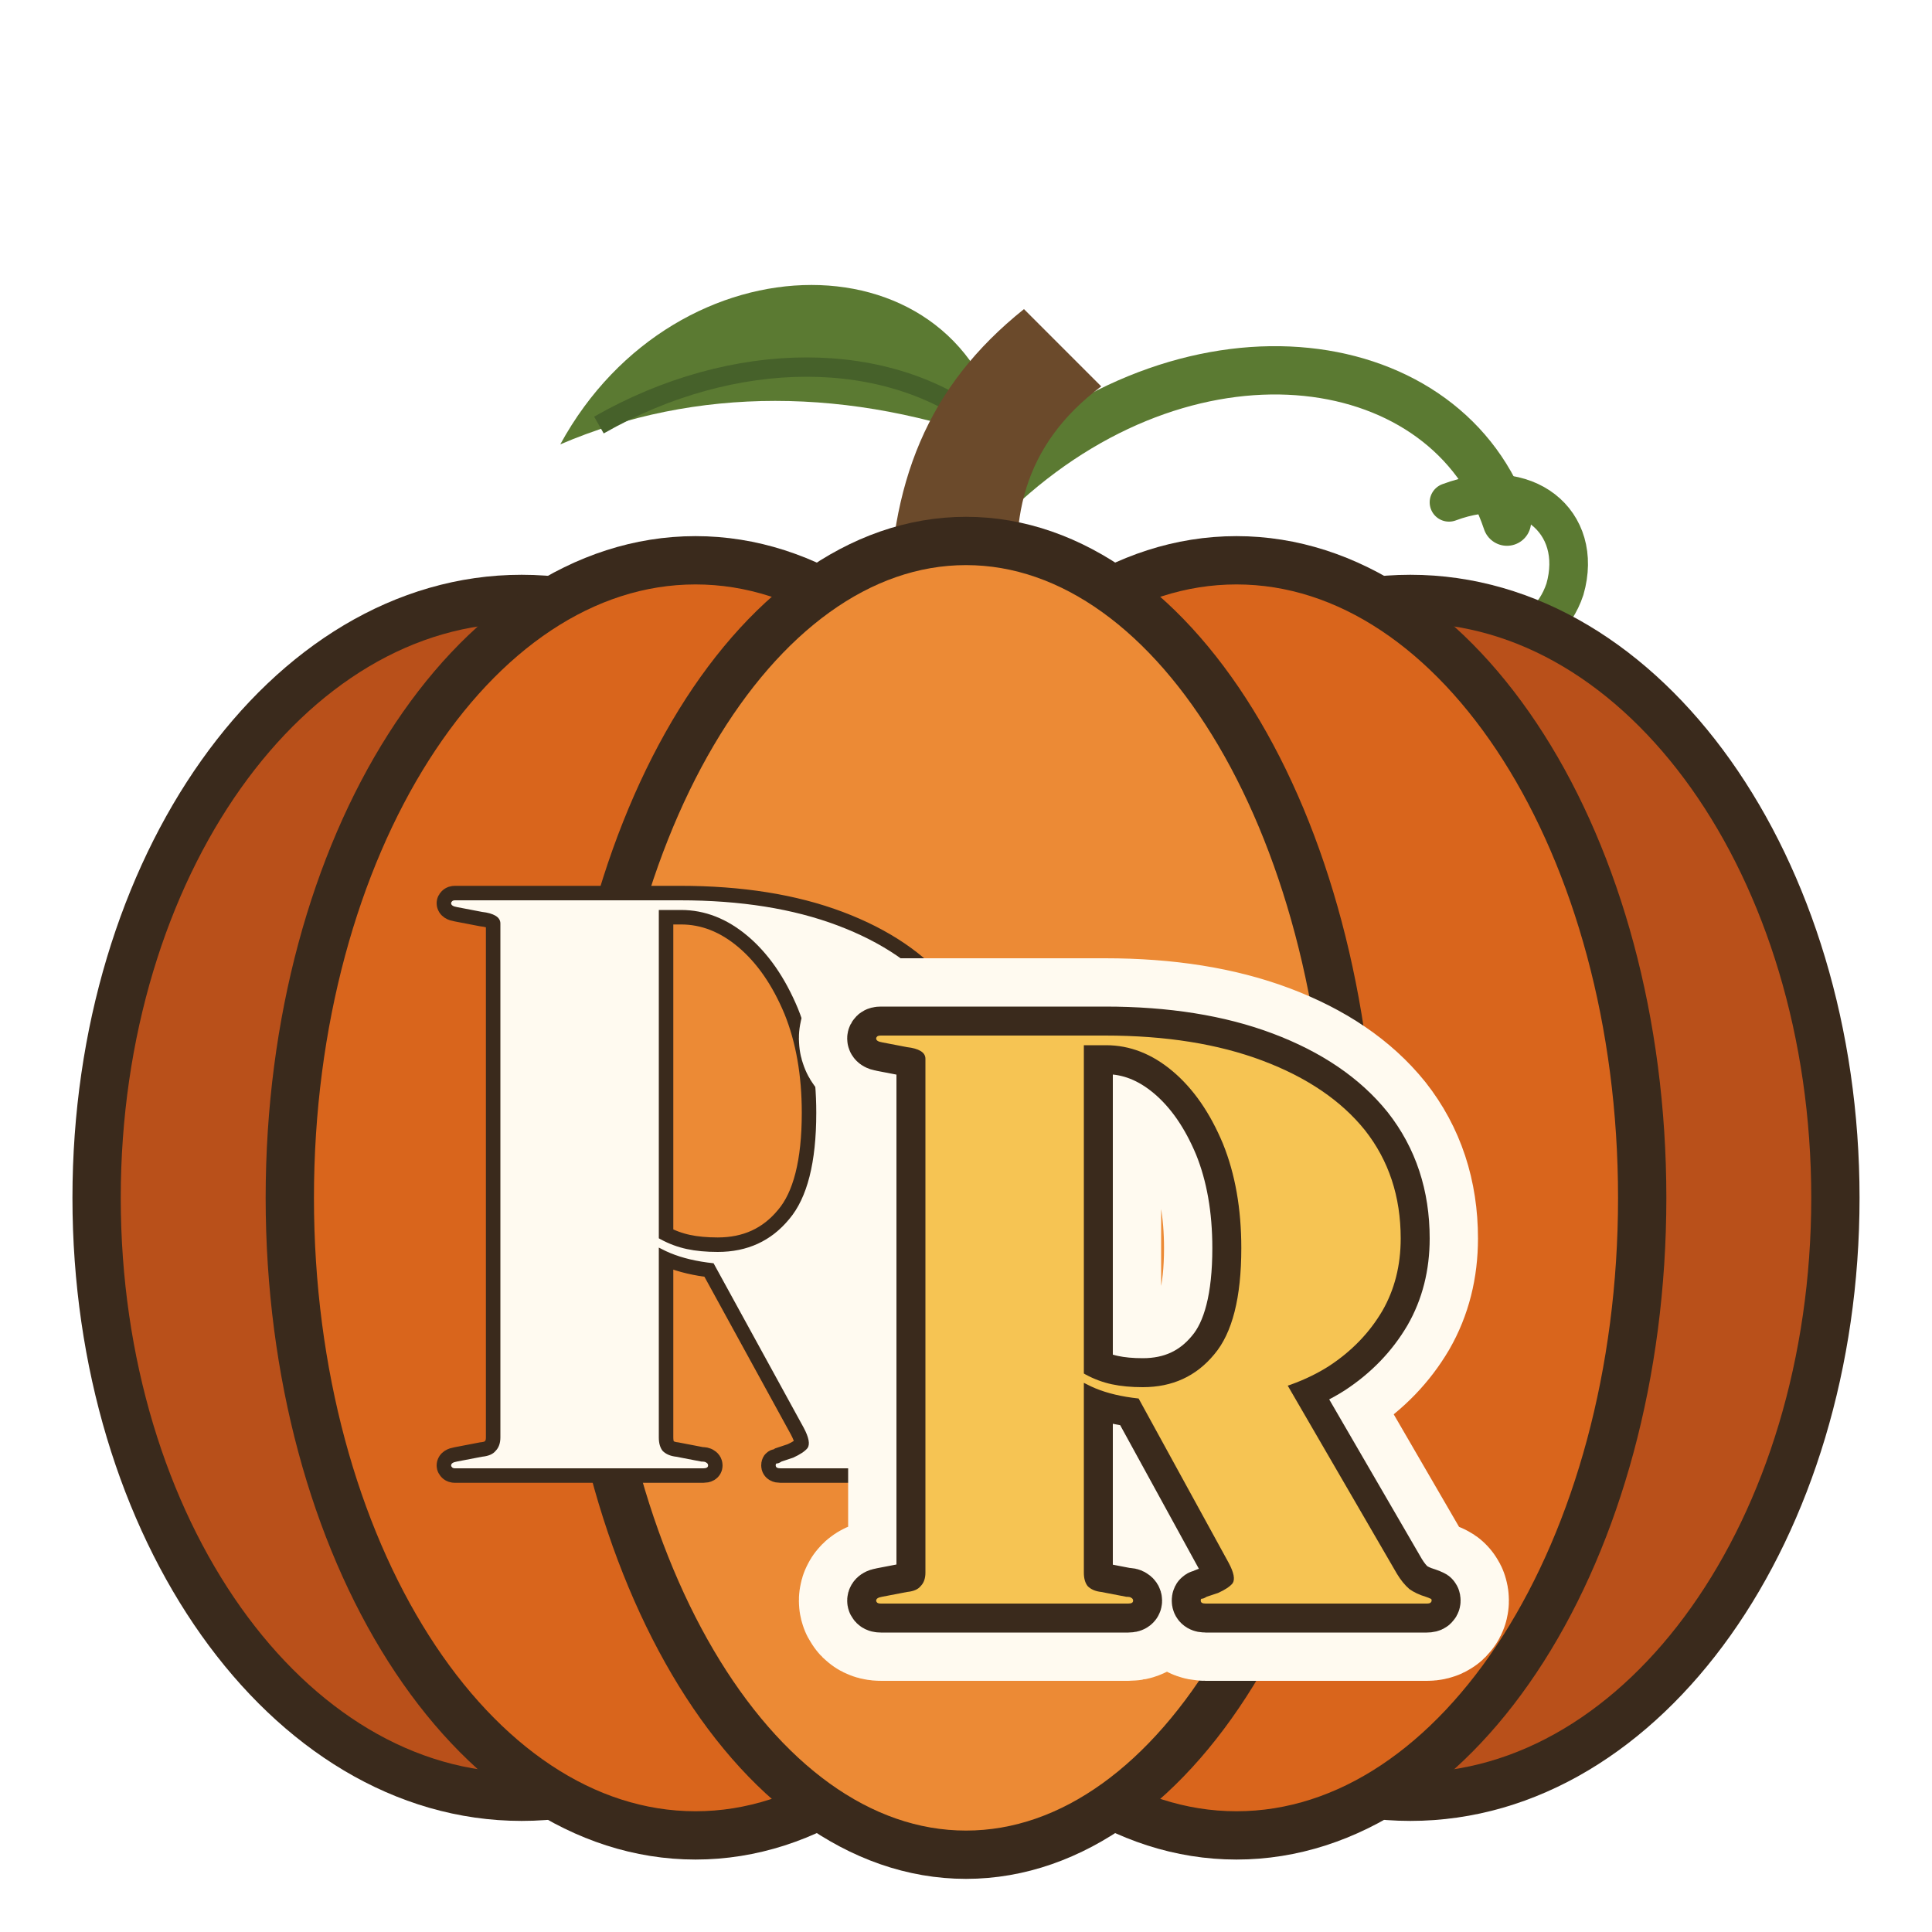
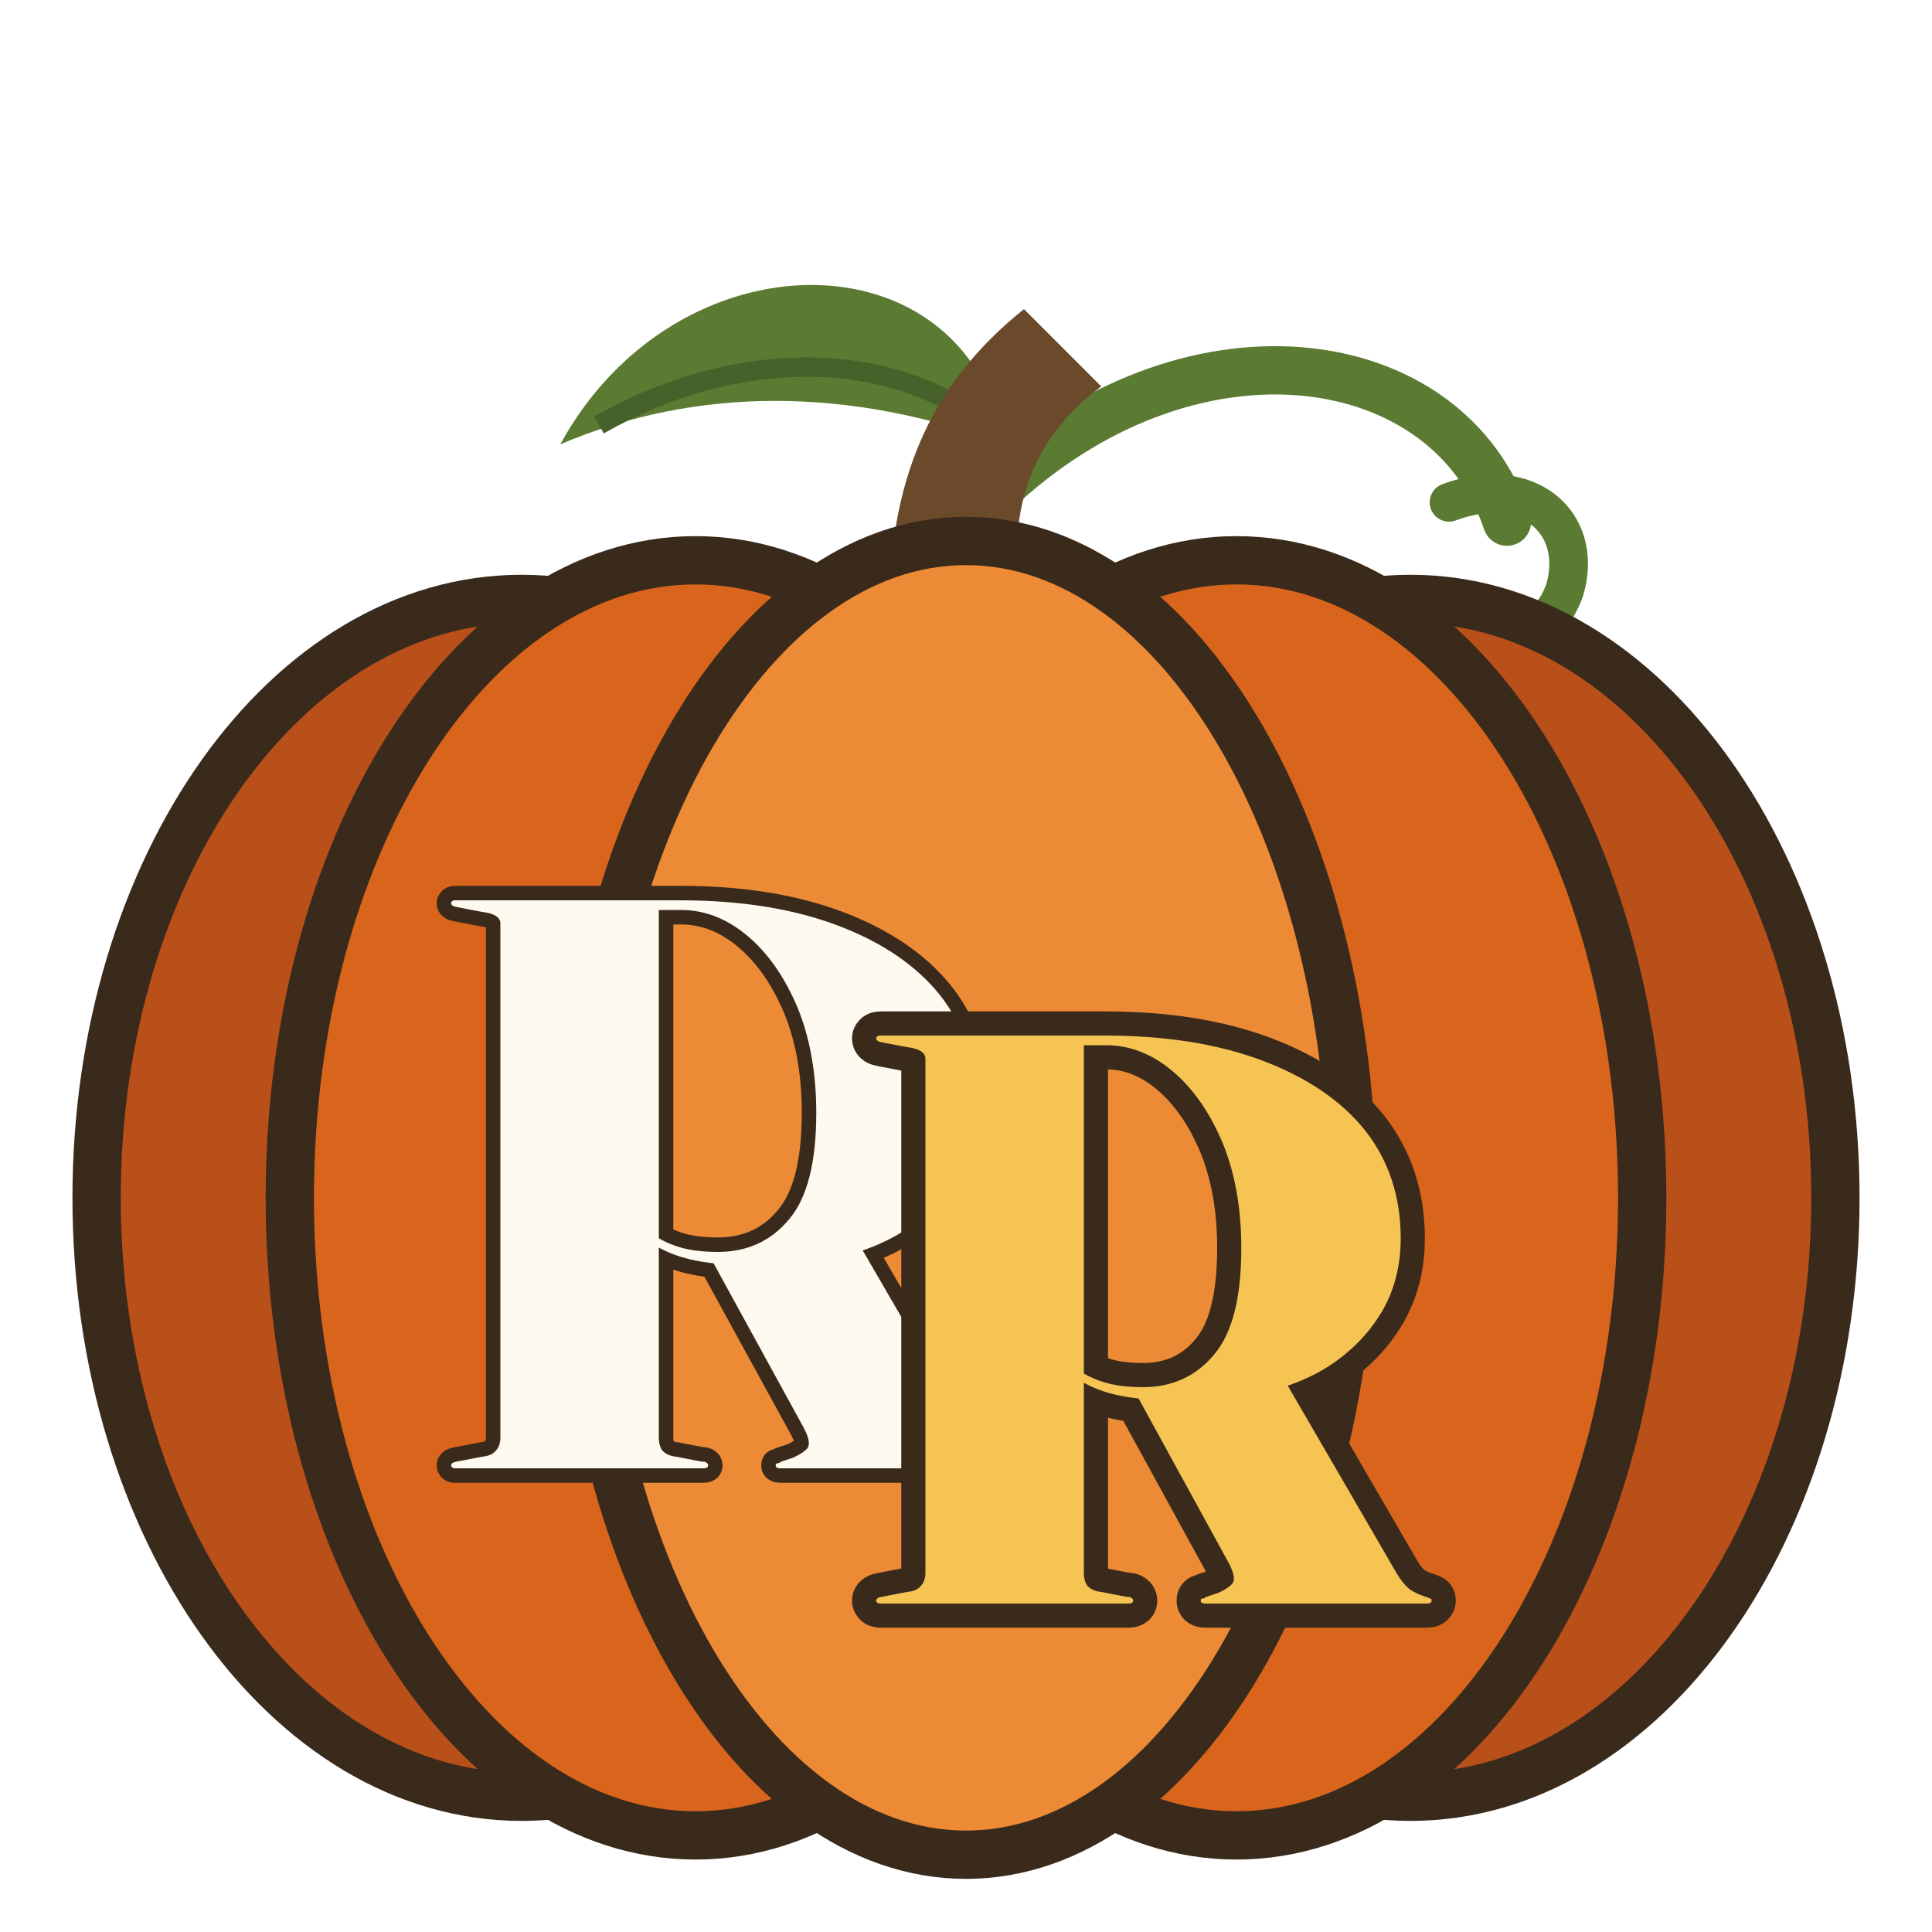
<svg xmlns="http://www.w3.org/2000/svg" viewBox="0 0 200 200" role="img" aria-label="Double R Farms">
  <g transform="translate(0 6)">
    <g>
      <path d="M104 44 C 124 26, 150 30, 156 48" fill="none" stroke="#5b7a32" stroke-width="5" stroke-linecap="round" />
      <path d="M150 46 c 8 -3 14 2 12 9 c -2 6 -9 7 -12 3" fill="none" stroke="#5b7a32" stroke-width="4" stroke-linecap="round" />
      <path d="M58 40 C 70 18, 100 18, 104 40 C 88 34, 72 34, 58 40 Z" fill="#5b7a32" />
      <path d="M62 38 C 76 30, 92 30, 102 38" fill="none" stroke="#46612a" stroke-width="2" />
      <path d="M92 58 C 92 44, 96 34, 106 26 L 114 34 C 106 40, 104 48, 106 58 Z" fill="#6b4a2b" />
      <g stroke="#3a2a1c" stroke-width="5" stroke-linejoin="round">
        <ellipse cx="54" cy="118" rx="44" ry="62" fill="#b9501a" />
        <ellipse cx="146" cy="118" rx="44" ry="62" fill="#b9501a" />
        <ellipse cx="72" cy="118" rx="42" ry="66" fill="#d9651c" />
        <ellipse cx="128" cy="118" rx="42" ry="66" fill="#d9651c" />
        <ellipse cx="100" cy="118" rx="40" ry="68" fill="#ec8a35" />
      </g>
      <path d="M101 108.2Q101 112.4 99.1 115.7Q97.1 119.1 93.6 121.4Q90 123.7 85 124.5Q84 124.7 83 124.8Q82 125 80.9 125.0Q79.9 125 78.7 125Q75 125 72.6 124.6Q70.2 124.2 68.5 123.3Q66.8 122.5 65.3 121.4L65.8 120.6Q67.1 121.6 68.4 122.3Q69.7 123 71.1 123.3Q72.5 123.6 74.3 123.6Q78.9 123.6 81.7 120.2Q84.5 116.9 84.5 109.2Q84.5 103.1 82.6 98.4Q80.6 93.6 77.4 90.9Q74.2 88.2 70.5 88.2H68.2V142.8Q68.2 143.7 68.6 144.2Q69.1 144.7 70 144.8L72.6 145.3Q73 145.3 73.1 145.4Q73.3 145.5 73.3 145.7Q73.3 146.0 72.8 146.0H47.1Q46.9 146.0 46.8 145.9Q46.7 145.8 46.7 145.7Q46.7 145.4 47.3 145.3L49.9 144.8Q50.9 144.7 51.3 144.2Q51.8 143.7 51.8 142.8V89.6Q51.8 89.1 51.3 88.8Q50.8 88.5 49.9 88.4L47.3 87.9Q46.7 87.8 46.7 87.5Q46.7 87.4 46.8 87.3Q46.9 87.2 47.1 87.2H70.4Q79.8 87.2 86.7 89.8Q93.6 92.4 97.3 97Q101 101.7 101 108.2ZM73.5 124.1 88.7 122.4 100.6 142.9Q101.2 143.9 101.9 144.5Q102.6 145 103.6 145.3Q103.9 145.4 104.1 145.5Q104.2 145.5 104.2 145.7Q104.2 145.8 104.1 145.9Q104 146.0 103.7 146.0H80.8Q80.3 146.0 80.3 145.7Q80.3 145.5 80.4 145.5Q80.6 145.5 80.9 145.3L82.1 144.9Q83.2 144.4 83.6 143.9Q84 143.3 83.2 141.8Z" fill="#fffaf0" stroke="#3a2a1c" stroke-width="3" paint-order="stroke" />
-       <path d="M145 122.2Q145 126.4 143.1 129.7Q141.1 133.1 137.6 135.4Q134 137.7 129 138.5Q128 138.7 127 138.8Q126 139 124.9 139.0Q123.9 139 122.7 139Q119 139 116.6 138.6Q114.2 138.2 112.5 137.3Q110.8 136.5 109.3 135.4L109.8 134.6Q111.1 135.6 112.4 136.3Q113.7 137 115.1 137.3Q116.5 137.6 118.3 137.6Q122.9 137.6 125.7 134.2Q128.5 130.9 128.5 123.2Q128.5 117.1 126.6 112.4Q124.6 107.6 121.4 104.9Q118.2 102.2 114.5 102.2H112.2V156.8Q112.2 157.7 112.6 158.2Q113.1 158.7 114 158.8L116.6 159.3Q117 159.3 117.1 159.4Q117.3 159.5 117.3 159.7Q117.3 160.0 116.8 160.0H91.2Q90.9 160.0 90.8 159.9Q90.7 159.8 90.7 159.7Q90.7 159.4 91.3 159.3L93.9 158.8Q94.9 158.7 95.3 158.2Q95.8 157.7 95.8 156.8V103.6Q95.8 103.1 95.3 102.8Q94.8 102.5 93.9 102.4L91.3 101.9Q90.7 101.8 90.7 101.5Q90.7 101.4 90.8 101.3Q90.9 101.2 91.2 101.2H114.4Q123.8 101.2 130.7 103.8Q137.6 106.4 141.3 111Q145 115.7 145 122.2ZM117.5 138.1 132.7 136.4 144.6 156.9Q145.2 157.9 145.9 158.5Q146.6 159 147.6 159.3Q147.9 159.4 148.1 159.5Q148.2 159.5 148.2 159.7Q148.2 159.8 148.1 159.9Q148 160.0 147.7 160.0H124.8Q124.3 160.0 124.3 159.7Q124.3 159.5 124.4 159.5Q124.6 159.5 124.9 159.3L126.1 158.9Q127.2 158.4 127.6 157.9Q128 157.3 127.2 155.8Z" fill="none" stroke="#fffaf0" stroke-width="16" stroke-linejoin="round" />
-       <path d="M145 122.2Q145 126.4 143.1 129.7Q141.1 133.1 137.6 135.4Q134 137.7 129 138.5Q128 138.7 127 138.8Q126 139 124.9 139.0Q123.9 139 122.7 139Q119 139 116.6 138.6Q114.2 138.2 112.5 137.3Q110.8 136.5 109.3 135.4L109.8 134.6Q111.1 135.6 112.4 136.3Q113.7 137 115.1 137.3Q116.5 137.6 118.3 137.6Q122.9 137.6 125.7 134.2Q128.5 130.9 128.5 123.2Q128.5 117.1 126.6 112.4Q124.6 107.6 121.4 104.9Q118.2 102.2 114.5 102.2H112.2V156.8Q112.2 157.7 112.6 158.2Q113.1 158.7 114 158.8L116.6 159.3Q117 159.3 117.1 159.4Q117.3 159.5 117.3 159.7Q117.3 160.0 116.8 160.0H91.2Q90.9 160.0 90.8 159.9Q90.7 159.8 90.7 159.7Q90.7 159.4 91.3 159.3L93.9 158.8Q94.9 158.7 95.3 158.2Q95.8 157.7 95.8 156.8V103.6Q95.8 103.1 95.3 102.8Q94.8 102.5 93.9 102.4L91.3 101.9Q90.7 101.8 90.7 101.5Q90.7 101.4 90.8 101.3Q90.9 101.2 91.2 101.2H114.4Q123.8 101.2 130.7 103.8Q137.6 106.4 141.3 111Q145 115.7 145 122.2ZM117.5 138.1 132.7 136.4 144.6 156.9Q145.2 157.9 145.9 158.5Q146.6 159 147.6 159.3Q147.9 159.4 148.1 159.5Q148.2 159.5 148.2 159.7Q148.2 159.8 148.1 159.9Q148 160.0 147.7 160.0H124.8Q124.3 160.0 124.3 159.7Q124.3 159.5 124.4 159.5Q124.6 159.5 124.9 159.3L126.1 158.9Q127.2 158.4 127.6 157.9Q128 157.3 127.2 155.8Z" fill="#f6c453" stroke="#3a2a1c" stroke-width="6" paint-order="stroke" stroke-linejoin="round" />
+       <path d="M145 122.2Q145 126.4 143.1 129.7Q141.1 133.1 137.6 135.4Q134 137.7 129 138.5Q128 138.7 127 138.8Q126 139 124.9 139.0Q123.9 139 122.7 139Q119 139 116.6 138.6Q114.2 138.2 112.5 137.3Q110.8 136.5 109.3 135.4L109.8 134.6Q111.1 135.6 112.4 136.3Q113.7 137 115.1 137.3Q116.5 137.6 118.3 137.6Q122.9 137.6 125.7 134.2Q128.5 130.9 128.5 123.2Q128.5 117.1 126.6 112.4Q124.6 107.6 121.4 104.9Q118.2 102.2 114.5 102.2H112.2V156.8Q112.2 157.7 112.6 158.2Q113.1 158.7 114 158.8L116.6 159.3Q117 159.3 117.1 159.4Q117.3 159.5 117.3 159.7Q117.3 160.0 116.8 160.0H91.2Q90.9 160.0 90.8 159.9Q90.7 159.8 90.7 159.7Q90.7 159.4 91.3 159.3L93.9 158.8Q94.9 158.7 95.3 158.2Q95.8 157.7 95.8 156.8V103.6Q95.8 103.1 95.3 102.8Q94.8 102.5 93.9 102.4L91.3 101.9Q90.7 101.8 90.7 101.5Q90.7 101.4 90.8 101.3Q90.9 101.2 91.2 101.2H114.4Q123.8 101.2 130.7 103.8Q137.6 106.4 141.3 111Q145 115.7 145 122.2ZM117.5 138.1 132.7 136.4 144.6 156.9Q145.2 157.9 145.9 158.5Q146.6 159 147.6 159.3Q147.9 159.4 148.1 159.5Q148.2 159.5 148.2 159.7Q148.2 159.8 148.1 159.9Q148 160.0 147.7 160.0H124.8Q124.3 160.0 124.3 159.7Q124.3 159.5 124.4 159.5Q124.6 159.5 124.9 159.3L126.1 158.9Q127.2 158.4 127.6 157.9Q128 157.3 127.2 155.8Z" fill="#f6c453" stroke="#3a2a1c" stroke-width="5" paint-order="stroke" stroke-linejoin="round" />
    </g>
  </g>
</svg>
